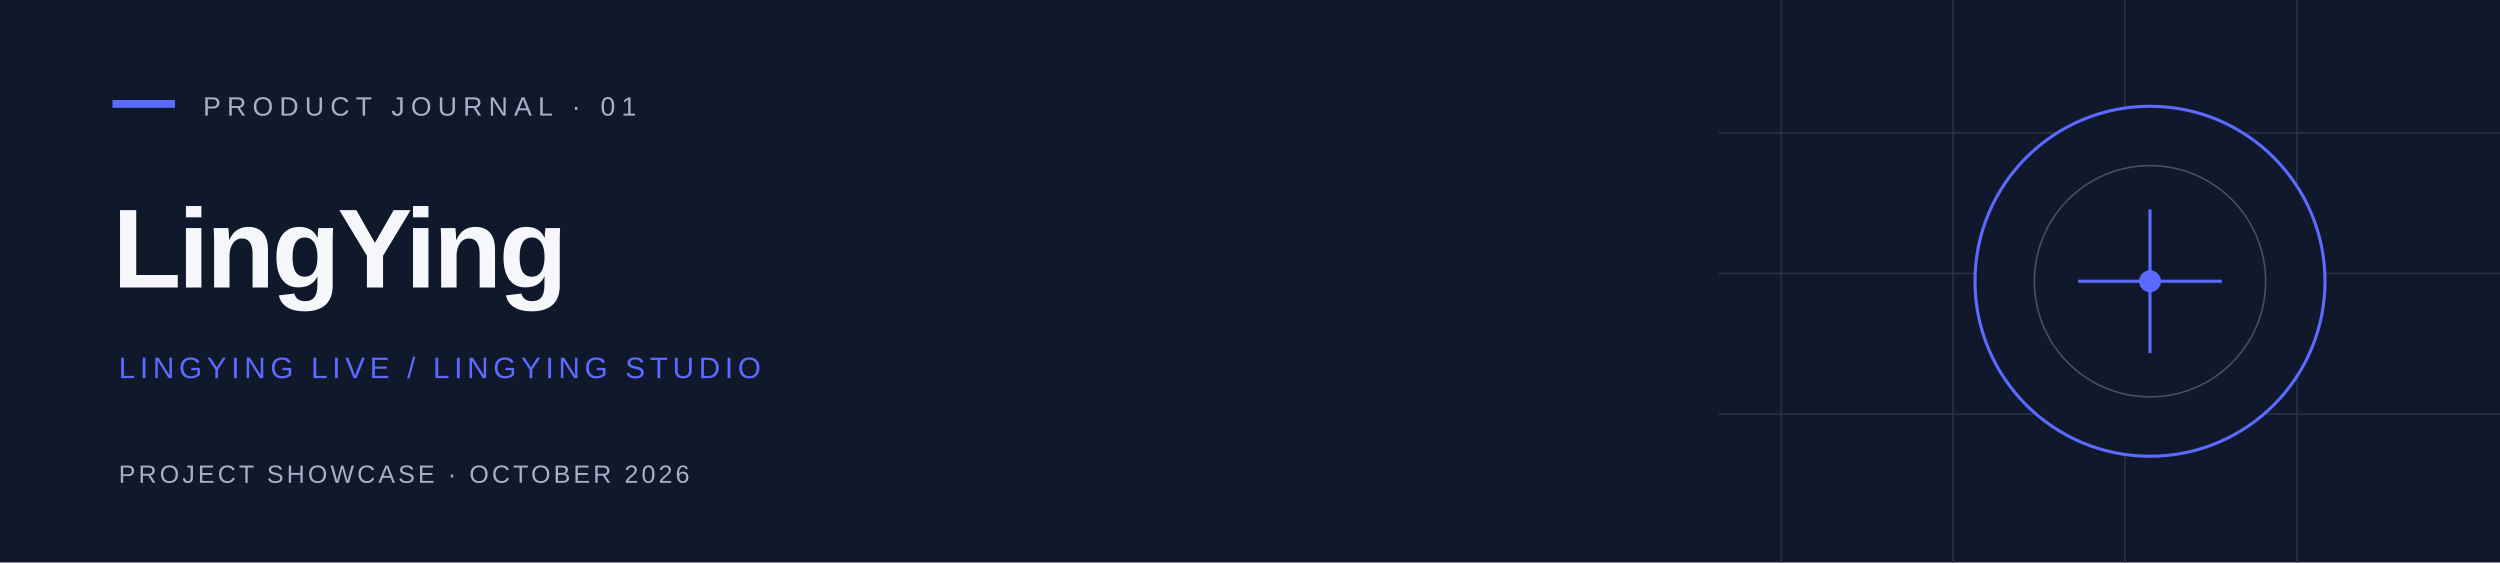
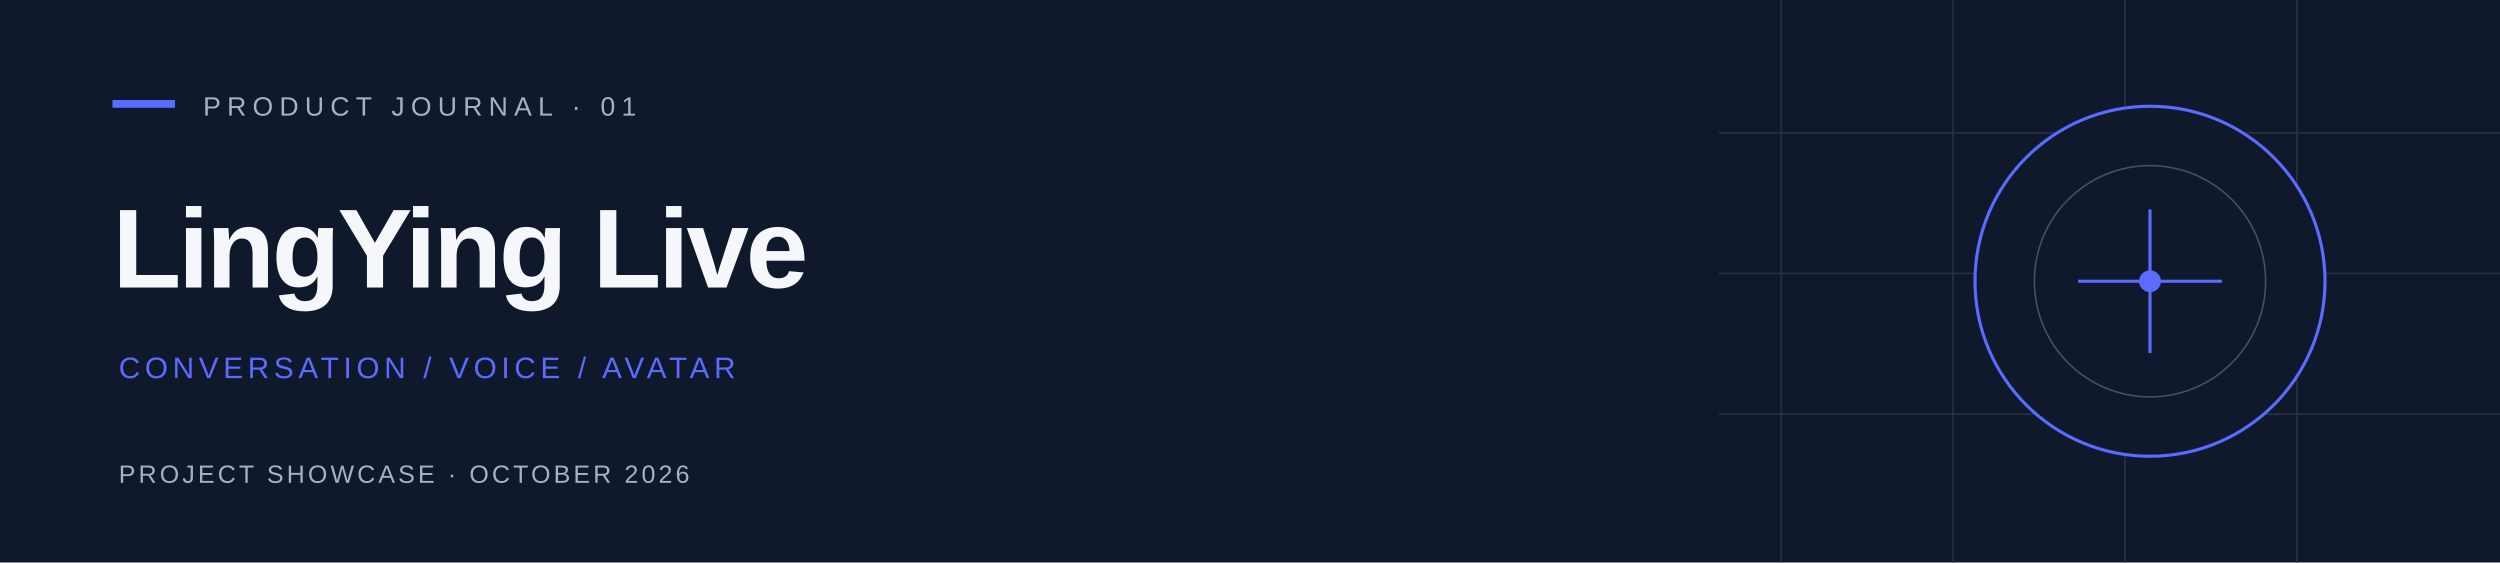
- <svg xmlns="http://www.w3.org/2000/svg" width="1600" height="360" viewBox="0 0 1600 360" role="img" aria-label="灵影 · LingYing Live / LingYing Studio">
+ <svg xmlns="http://www.w3.org/2000/svg" width="1600" height="360" viewBox="0 0 1600 360" role="img" aria-label="灵影 · LingYing Live">
  <rect width="1600" height="360" fill="#10182b" />
  <path d="M1140 0V360M1250 0V360M1360 0V360M1470 0V360M1100 85H1600M1100 175H1600M1100 265H1600" stroke="#293149" stroke-width="1" />
  <rect x="72" y="64" width="40" height="5" fill="#5b6aff" />
  <text x="130" y="74" fill="#a6b0c7" font-size="17" font-family="Arial,sans-serif" letter-spacing="4">PRODUCT JOURNAL · 01</text>
-   <text x="72" y="184" fill="#f6f7fb" font-size="72" font-family="Arial,sans-serif" font-weight="600" letter-spacing="-2">LingYing</text>
-   <text x="76" y="242" fill="#5b6aff" font-size="19" font-family="Arial,sans-serif" letter-spacing="3">LINGYING LIVE  /  LINGYING STUDIO</text>
+   <text x="72" y="184" fill="#f6f7fb" font-size="72" font-family="Arial,sans-serif" font-weight="600" letter-spacing="-2">LingYing Live</text>
+   <text x="76" y="242" fill="#5b6aff" font-size="19" font-family="Arial,sans-serif" letter-spacing="3">CONVERSATION  /  VOICE  /  AVATAR</text>
  <text x="76" y="309" fill="#a6b0c7" font-size="16" font-family="Arial,sans-serif" letter-spacing="2">PROJECT SHOWCASE · OCTOBER 2026</text>
  <circle cx="1376" cy="180" r="112" fill="#10182b" stroke="#5b6aff" stroke-width="2" />
  <circle cx="1376" cy="180" r="74" fill="none" stroke="#46506a" stroke-width="1" />
  <path d="M1330 180H1422M1376 134V226" stroke="#5b6aff" stroke-width="2" />
  <circle cx="1376" cy="180" r="7" fill="#5b6aff" />
</svg>
